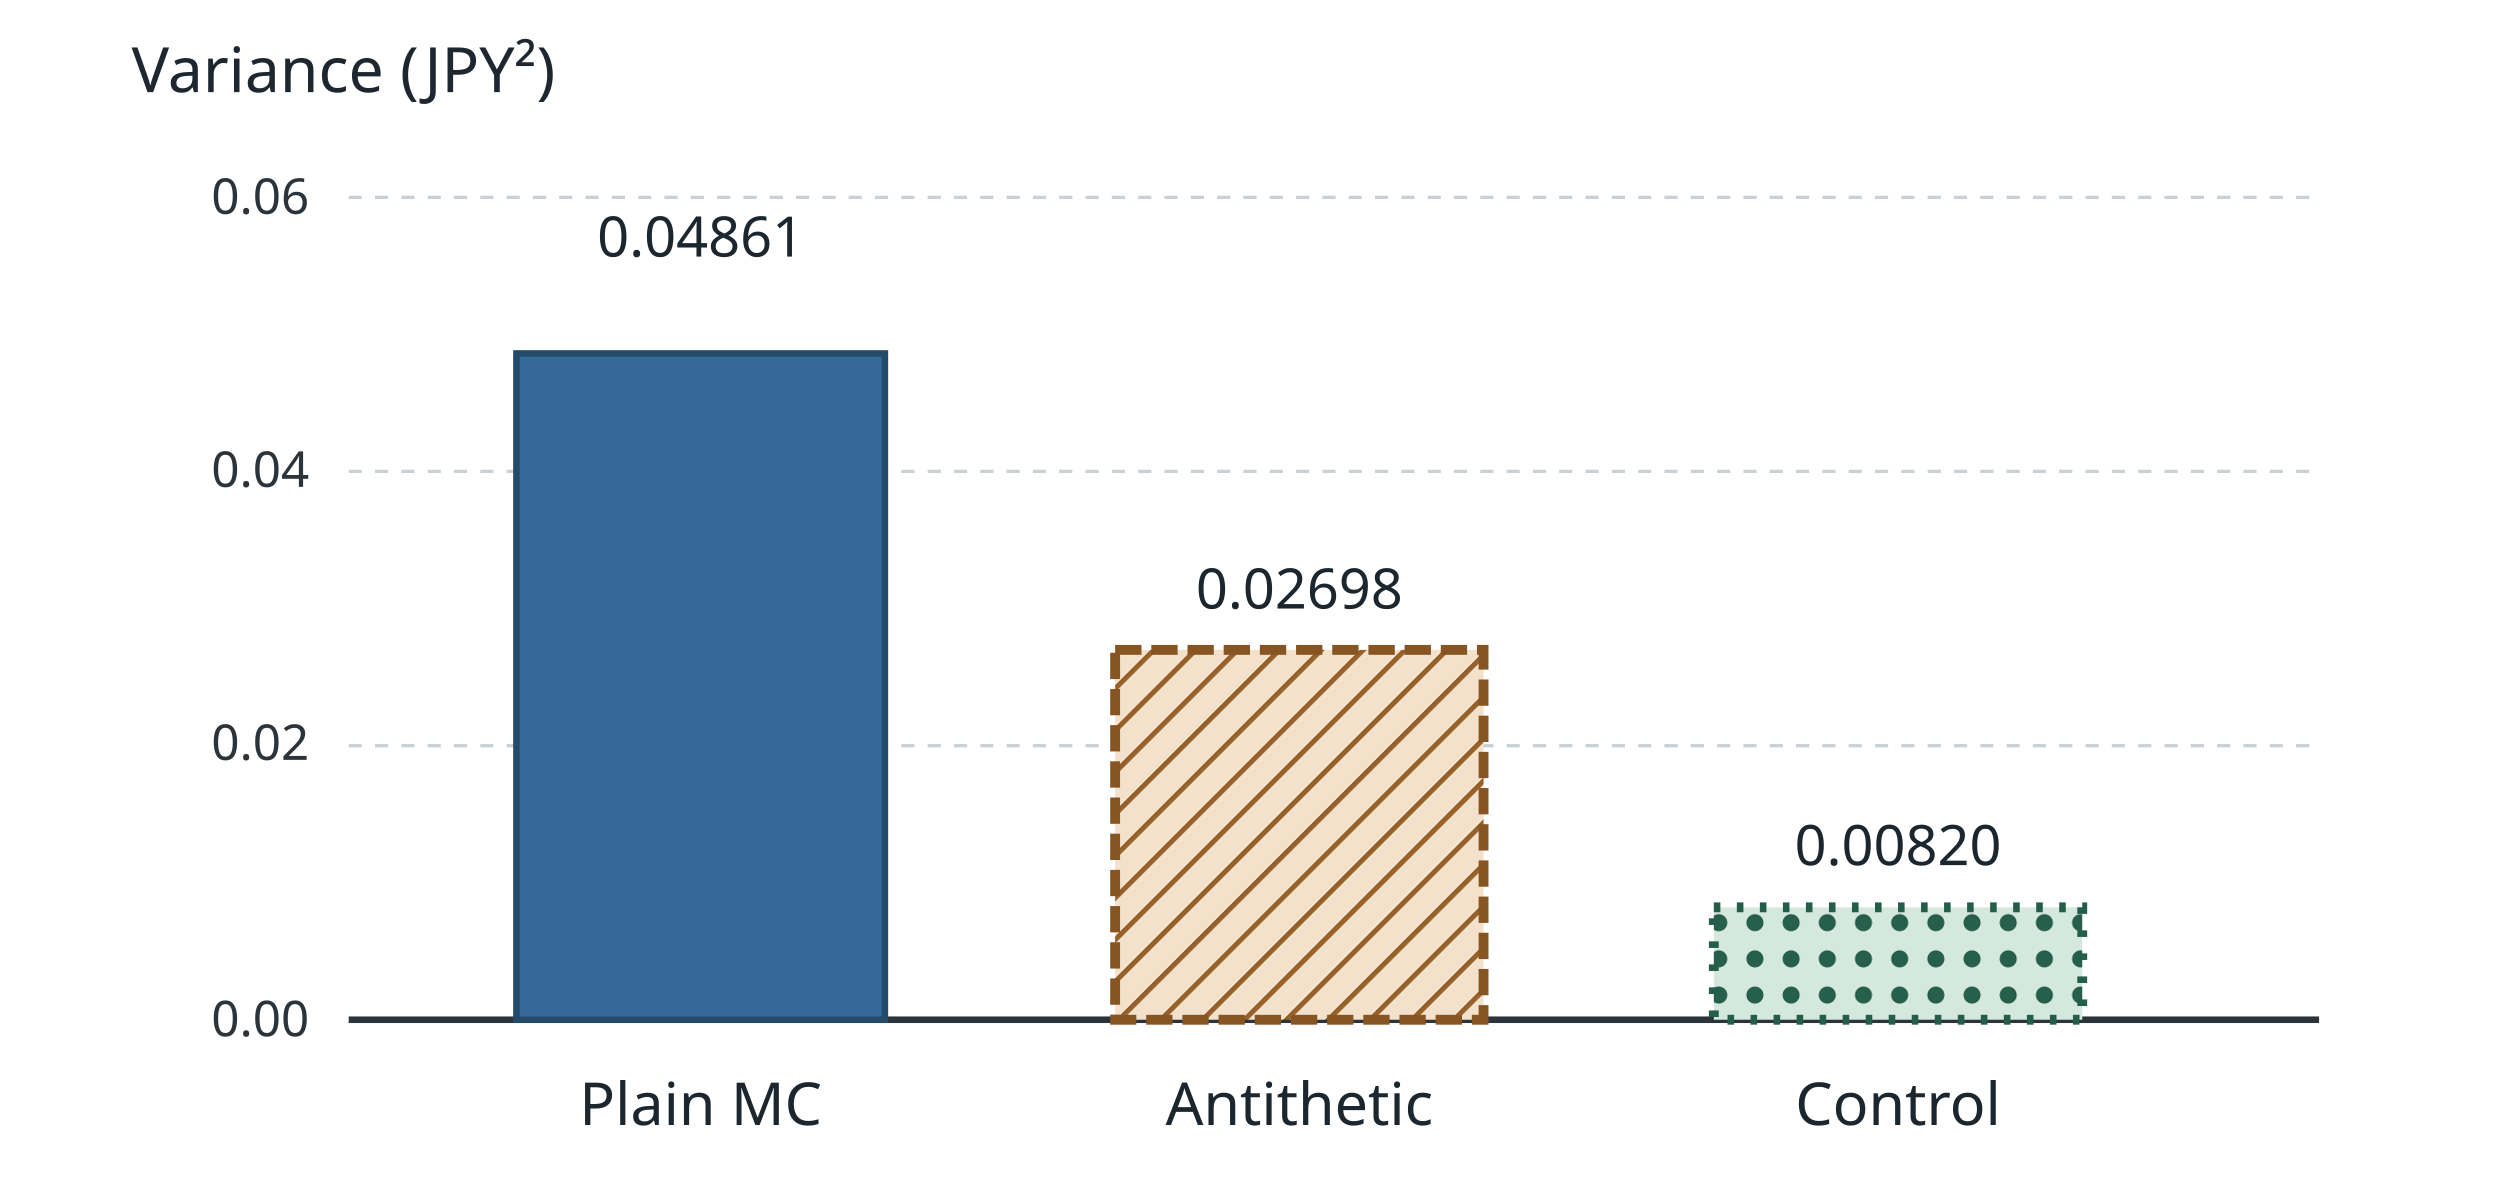
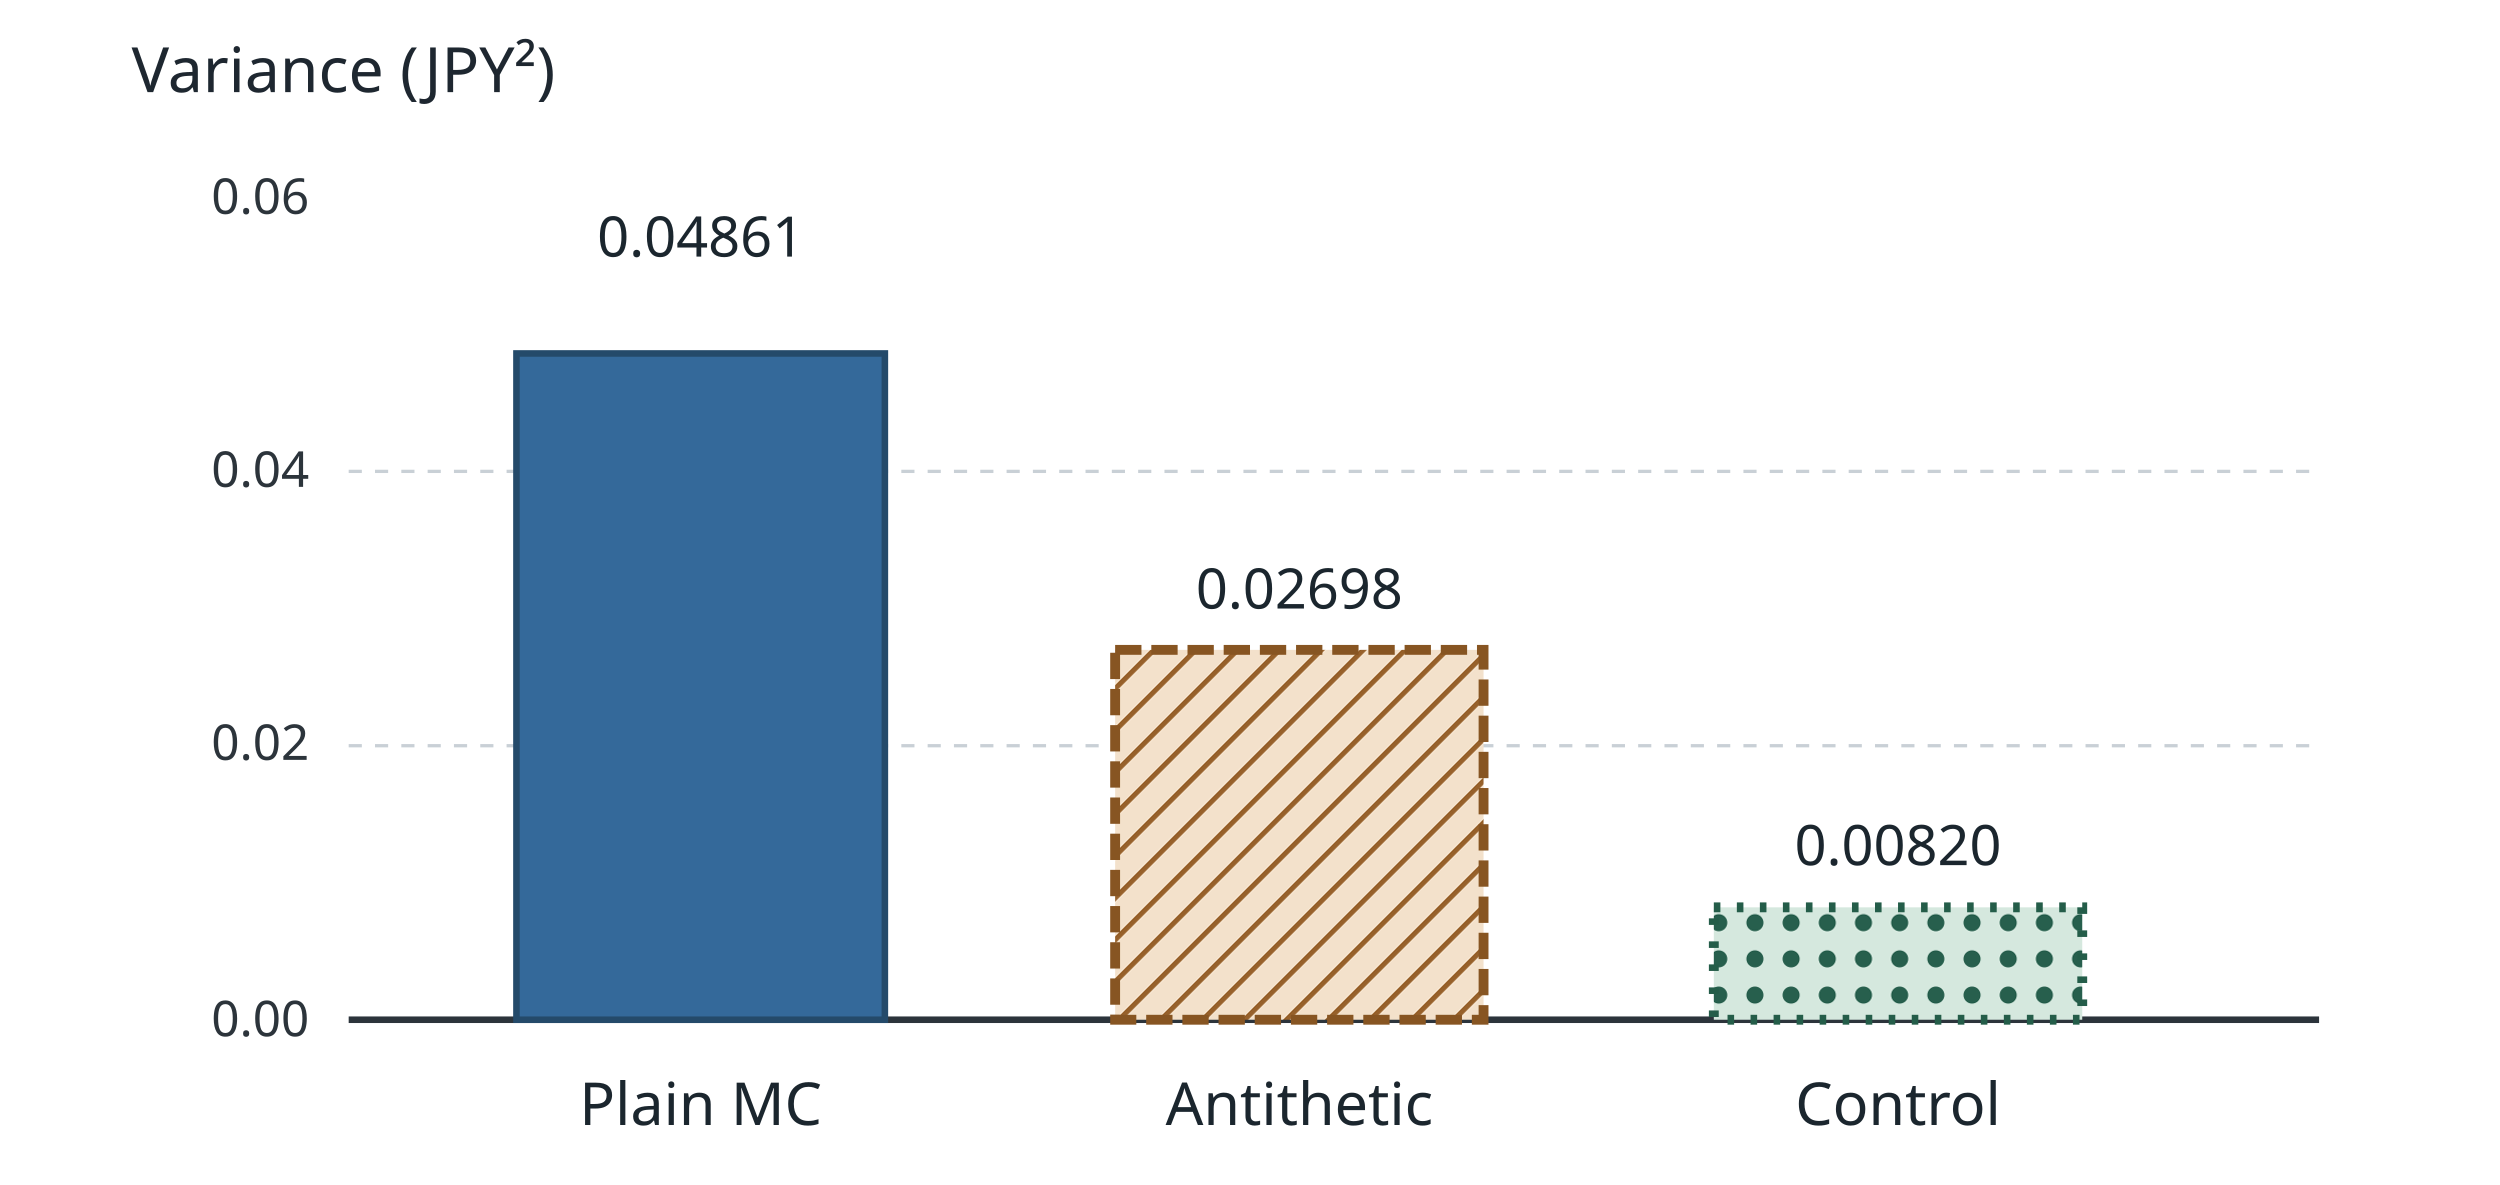
<svg xmlns="http://www.w3.org/2000/svg" width="760" height="360" viewBox="0 0 760 360" role="img" aria-labelledby="chartTitle chartDesc" data-layout-lint="strict">
  <defs>
    <pattern id="anti-hatch" width="9" height="9" patternUnits="userSpaceOnUse" patternTransform="rotate(45)">
      <rect width="9" height="9" fill="#f3e1cb" />
      <line x1="0" y1="0" x2="0" y2="9" stroke="#97612b" stroke-width="3" />
    </pattern>
    <pattern id="control-dots" width="11" height="11" patternUnits="userSpaceOnUse">
      <rect width="11" height="11" fill="#d5e8de" />
      <circle cx="5.5" cy="5.5" r="2.6" fill="#275f4d" />
    </pattern>
  </defs>
  <text x="40" y="28" font-family="sans-serif" font-size="19" fill="#1e2730">Variance (JPY²)</text>
  <g stroke="#c9d0d6" stroke-width="1" stroke-dasharray="4 4">
-     <line x1="106" y1="60" x2="705" y2="60" />
    <line x1="106" y1="143.3" x2="705" y2="143.3" />
    <line x1="106" y1="226.7" x2="705" y2="226.7" />
  </g>
  <g font-family="sans-serif" font-size="15" fill="#2c343b" text-anchor="end">
    <text x="94" y="65">0.06</text>
    <text x="94" y="148">0.04</text>
    <text x="94" y="231">0.02</text>
    <text x="94" y="315">0.00</text>
  </g>
  <line x1="106" y1="310" x2="705" y2="310" stroke="#2c343b" stroke-width="2" />
  <rect x="157" y="107.45" width="112" height="202.55" fill="#34699a" stroke="#244a6a" stroke-width="2" data-series-group="method" data-series-label="plain" />
  <rect x="339" y="197.56" width="112" height="112.44" fill="url(#anti-hatch)" stroke="#875522" stroke-width="3" stroke-dasharray="8 3" data-series-group="method" data-series-label="anti" />
  <rect x="521" y="275.83" width="112" height="34.17" fill="url(#control-dots)" stroke="#245d49" stroke-width="3" stroke-dasharray="2 5" data-series-group="method" data-series-label="control" />
  <g font-family="sans-serif" font-size="17" text-anchor="middle" fill="#1b262e">
    <text x="213" y="78">0.04861</text>
    <text x="395" y="185">0.02698</text>
    <text x="577" y="263">0.00820</text>
  </g>
  <g font-family="sans-serif" font-size="18" text-anchor="middle" fill="#1b262e">
    <text x="213" y="342">Plain MC</text>
    <text x="395" y="342">Antithetic</text>
    <text x="577" y="342">Control</text>
  </g>
</svg>
